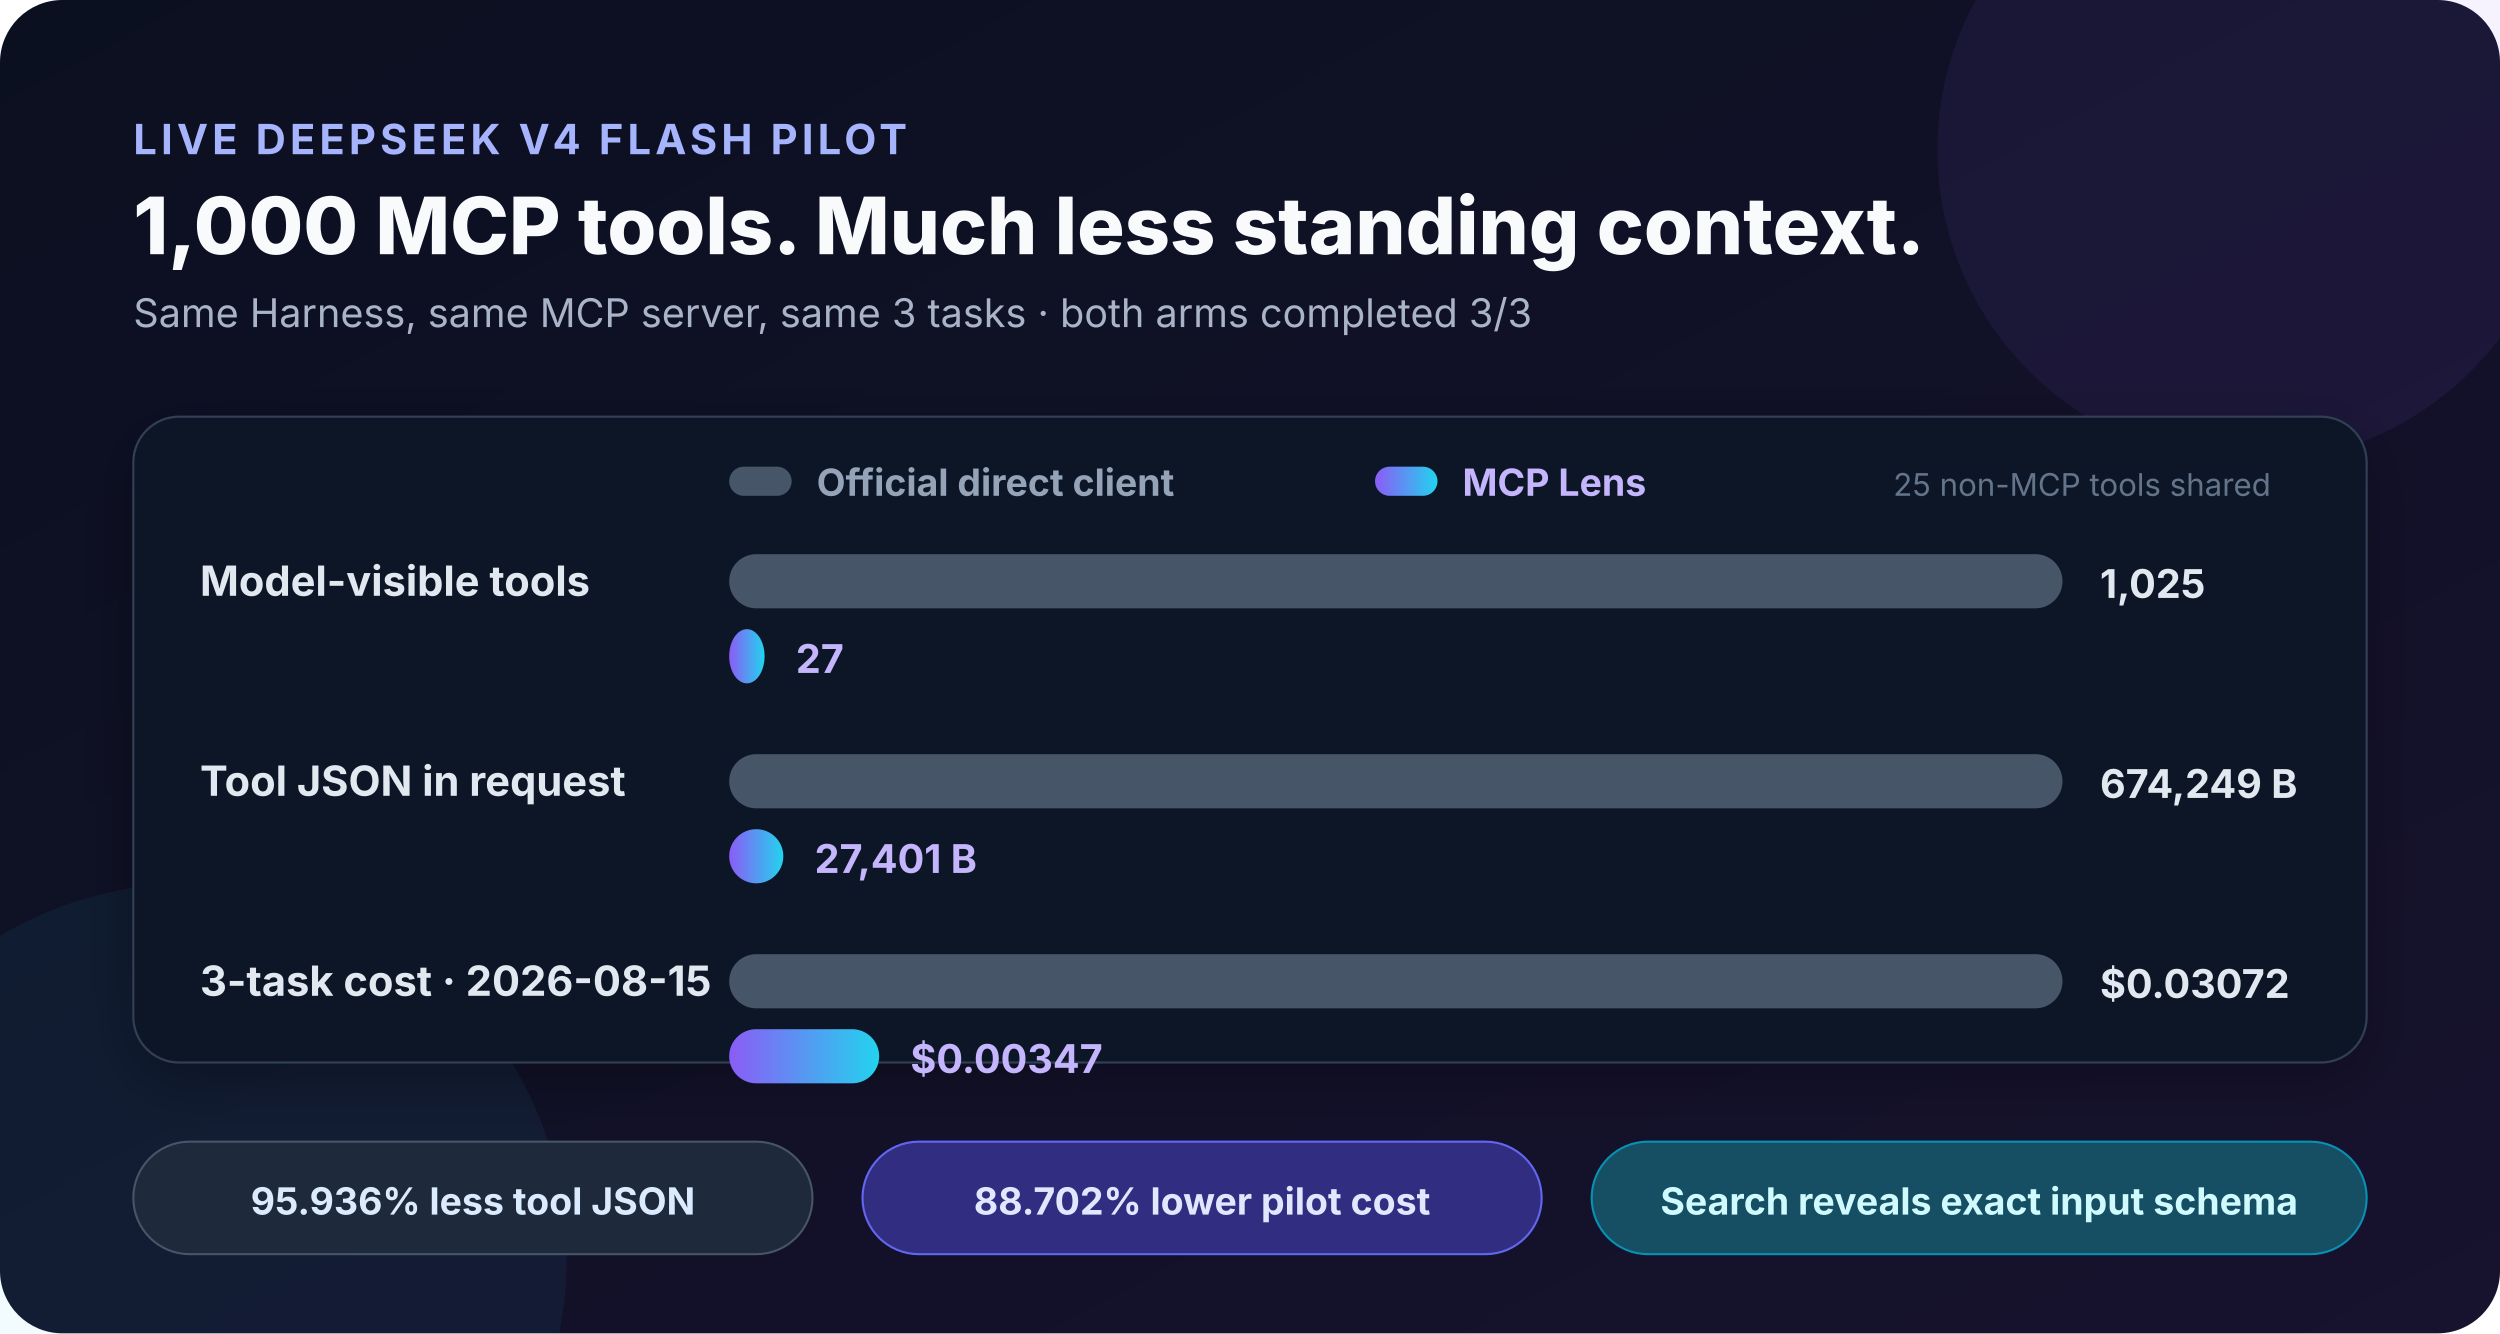
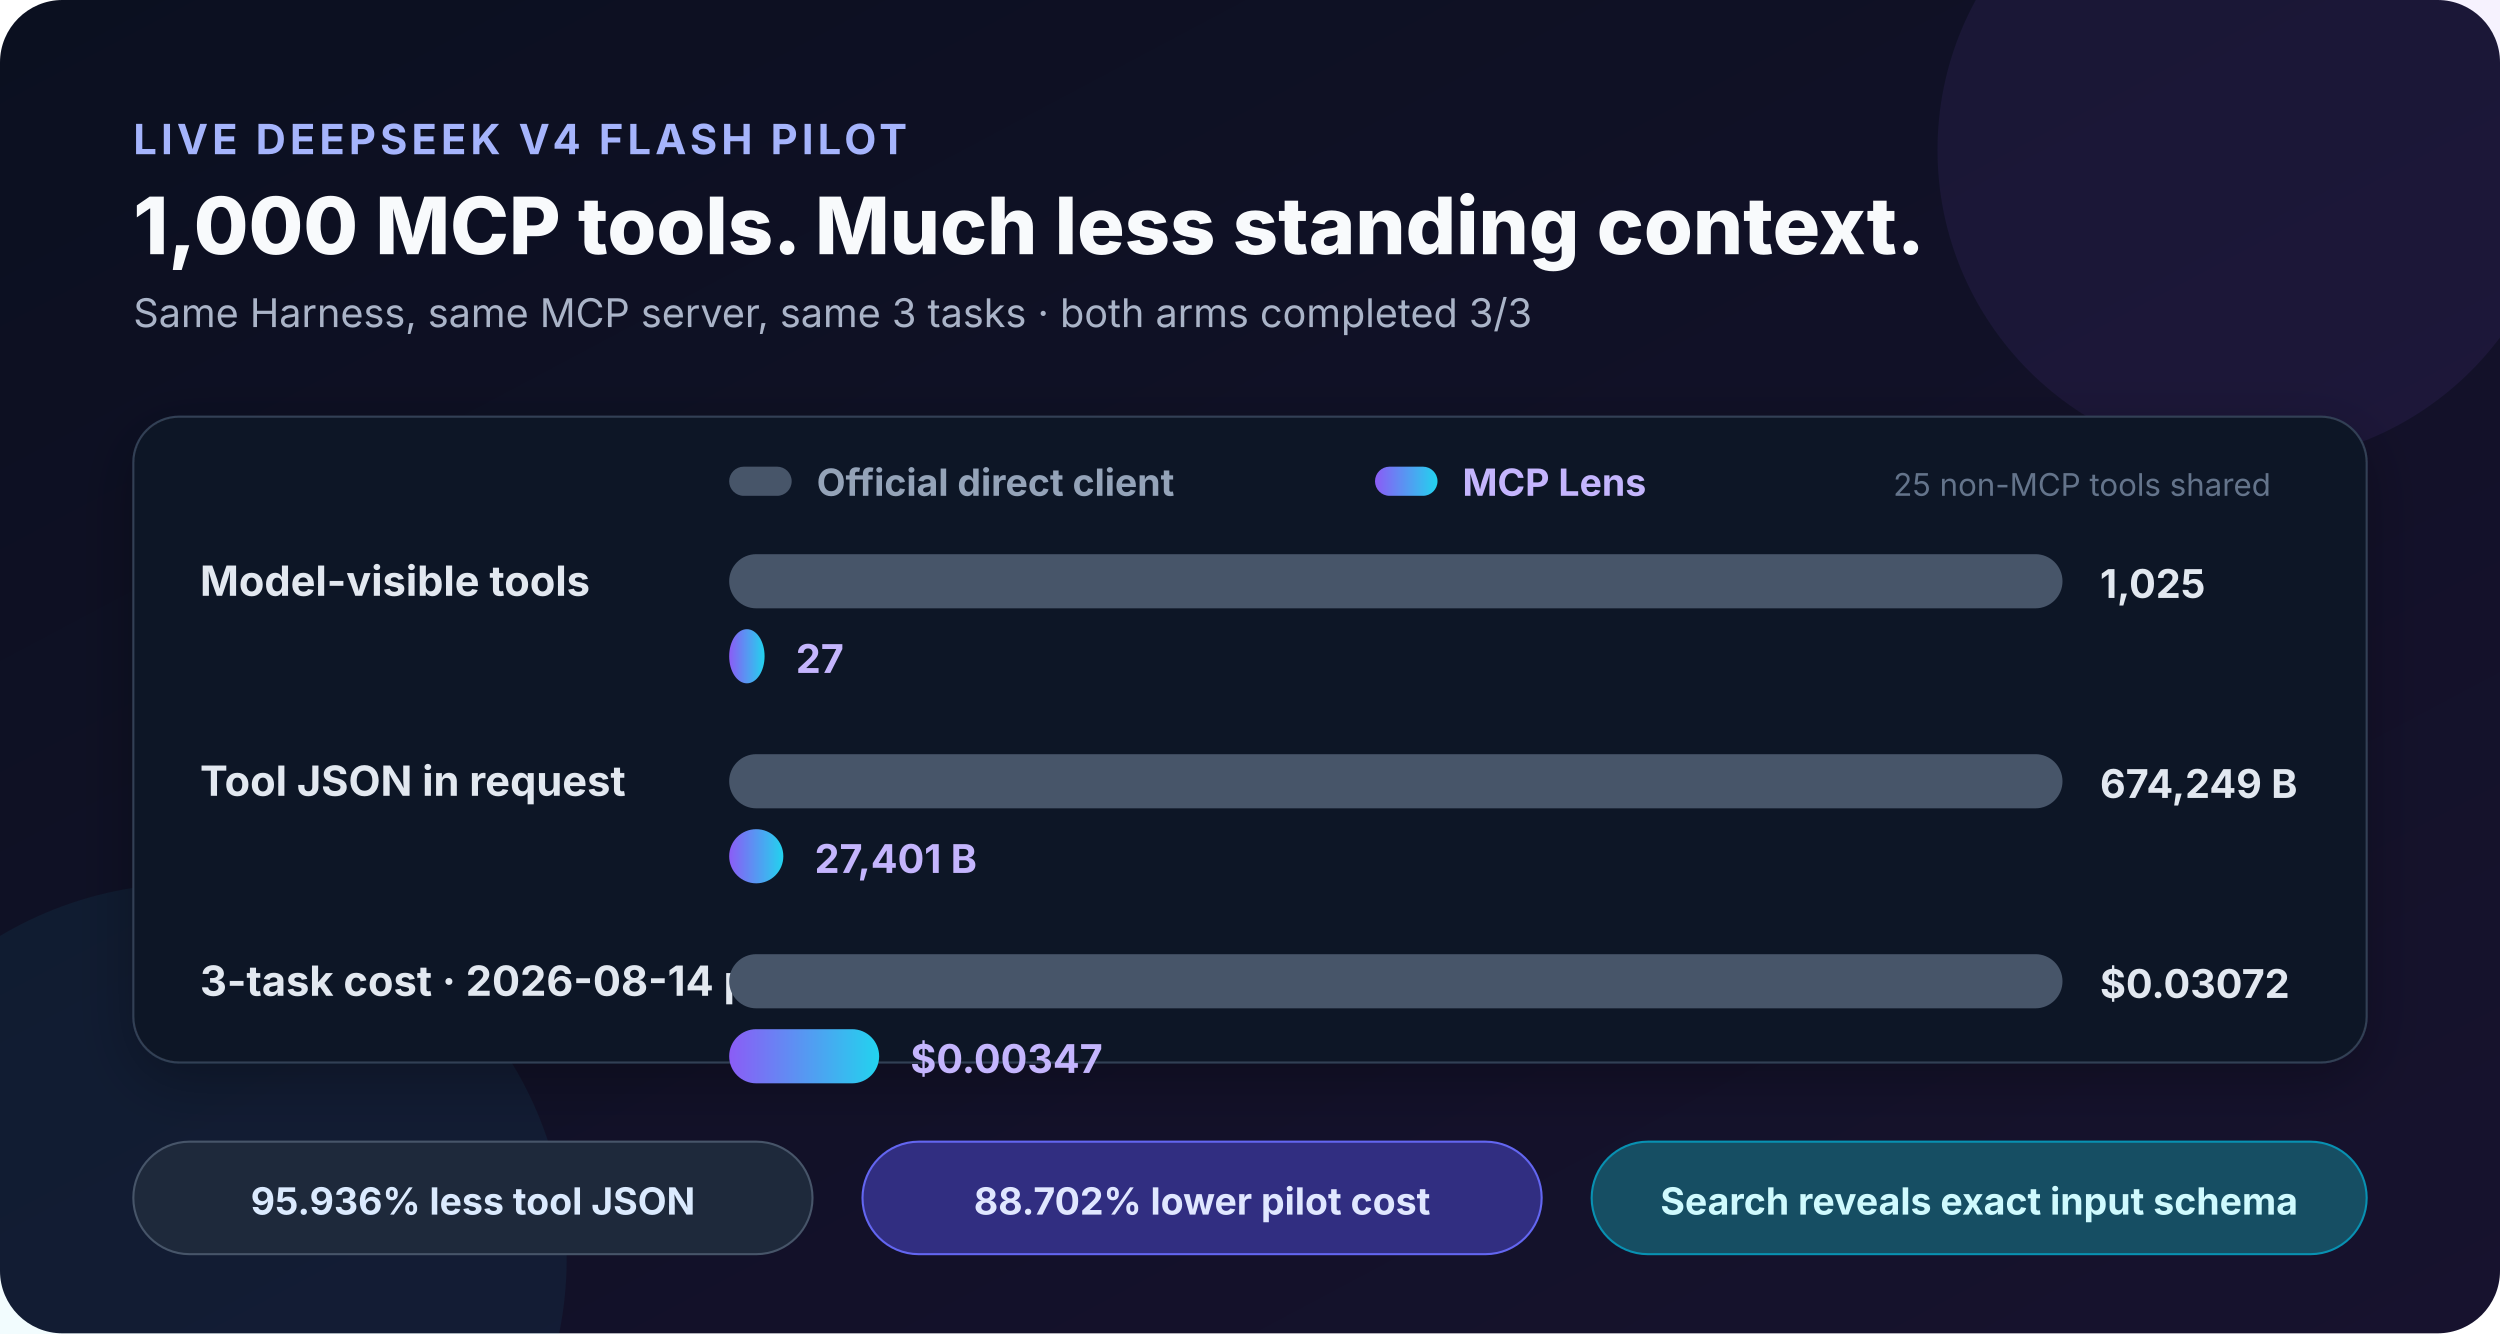
<svg xmlns="http://www.w3.org/2000/svg" width="1200" height="640" viewBox="0 0 1200 640" role="img" aria-labelledby="title desc">
  <defs>
    <linearGradient id="background" x1="0" y1="0" x2="1" y2="1">
      <stop offset="0" stop-color="#0b1020" />
      <stop offset="1" stop-color="#17122e" />
    </linearGradient>
    <linearGradient id="lens" x1="0" y1="0" x2="1" y2="0">
      <stop offset="0" stop-color="#8b5cf6" />
      <stop offset="1" stop-color="#22d3ee" />
    </linearGradient>
    <filter id="shadow" x="-10%" y="-20%" width="120%" height="140%">
      <feDropShadow dx="0" dy="8" stdDeviation="14" flood-color="#000" flood-opacity="0.28" />
    </filter>
  </defs>
  <rect width="1200" height="640" rx="30" fill="url(#background)" />
  <circle cx="1080" cy="72" r="150" fill="#8b5cf6" opacity="0.08" />
  <circle cx="92" cy="604" r="180" fill="#22d3ee" opacity="0.06" />
  <text x="64" y="74" fill="#a5b4fc" font-family="Inter, ui-sans-serif, system-ui, sans-serif" font-size="20" font-weight="700" letter-spacing="2">LIVE DEEPSEEK V4 FLASH PILOT</text>
  <text x="64" y="122" fill="#f8fafc" font-family="Inter, ui-sans-serif, system-ui, sans-serif" font-size="38" font-weight="800">1,000 MCP tools. Much less standing context.</text>
  <text x="64" y="157" fill="#aab4c8" font-family="Inter, ui-sans-serif, system-ui, sans-serif" font-size="19">Same Harness, same MCP server, same 3 tasks · both arms completed 3/3</text>
  <g filter="url(#shadow)">
    <rect x="64" y="200" width="1072" height="310" rx="22" fill="#111827" stroke="#334155" />
  </g>
  <rect x="350" y="224" width="30" height="14" rx="7" fill="#475569" />
  <text x="392" y="238" fill="#94a3b8" font-family="Inter, ui-sans-serif, system-ui, sans-serif" font-size="18" font-weight="700">Official direct client</text>
  <rect x="660" y="224" width="30" height="14" rx="7" fill="url(#lens)" />
  <text x="702" y="238" fill="#c4b5fd" font-family="Inter, ui-sans-serif, system-ui, sans-serif" font-size="18" font-weight="700">MCP Lens</text>
  <text x="1090" y="238" fill="#64748b" font-family="Inter, ui-sans-serif, system-ui, sans-serif" font-size="15" text-anchor="end">25 non-MCP tools shared</text>
  <text x="96" y="286" fill="#e2e8f0" font-family="Inter, ui-sans-serif, system-ui, sans-serif" font-size="20" font-weight="650">Model-visible tools</text>
  <rect x="350" y="266" width="640" height="26" rx="13" fill="#475569" />
  <rect x="350" y="302" width="17" height="26" rx="13" fill="url(#lens)" />
  <text x="1008" y="287" fill="#e2e8f0" font-family="Inter, ui-monospace, monospace" font-size="19" font-weight="700">1,025</text>
  <text x="382" y="323" fill="#c4b5fd" font-family="Inter, ui-monospace, monospace" font-size="19" font-weight="700">27</text>
  <text x="96" y="382" fill="#e2e8f0" font-family="Inter, ui-sans-serif, system-ui, sans-serif" font-size="20" font-weight="650">Tool JSON in request</text>
  <rect x="350" y="362" width="640" height="26" rx="13" fill="#475569" />
  <rect x="350" y="398" width="26" height="26" rx="13" fill="url(#lens)" />
  <text x="1008" y="383" fill="#e2e8f0" font-family="Inter, ui-monospace, monospace" font-size="19" font-weight="700">674,249 B</text>
  <text x="391" y="419" fill="#c4b5fd" font-family="Inter, ui-monospace, monospace" font-size="19" font-weight="700">27,401 B</text>
-   <text x="96" y="478" fill="#e2e8f0" font-family="Inter, ui-sans-serif, system-ui, sans-serif" font-size="20" font-weight="650">3-task cost · 2026-08-15</text>
+   <text x="96" y="478" fill="#e2e8f0" font-family="Inter, ui-sans-serif, system-ui, sans-serif" font-size="20" font-weight="650">3-task cost · 2026-08-14 price card</text>
  <rect x="350" y="458" width="640" height="26" rx="13" fill="#475569" />
  <rect x="350" y="494" width="72" height="26" rx="13" fill="url(#lens)" />
  <text x="1008" y="479" fill="#e2e8f0" font-family="Inter, ui-monospace, monospace" font-size="19" font-weight="700">$0.03072</text>
  <text x="437" y="515" fill="#c4b5fd" font-family="Inter, ui-monospace, monospace" font-size="19" font-weight="700">$0.00347</text>
  <g transform="translate(64 548)">
    <rect width="326" height="54" rx="27" fill="#1e293b" stroke="#475569" />
    <text x="163" y="35" text-anchor="middle" fill="#dbeafe" font-family="Inter, ui-sans-serif, system-ui, sans-serif" font-size="18" font-weight="700">95.936% less tool JSON</text>
  </g>
  <g transform="translate(414 548)">
    <rect width="326" height="54" rx="27" fill="#312e81" stroke="#6366f1" />
    <text x="163" y="35" text-anchor="middle" fill="#e0e7ff" font-family="Inter, ui-sans-serif, system-ui, sans-serif" font-size="18" font-weight="700">88.702% lower pilot cost</text>
  </g>
  <g transform="translate(764 548)">
    <rect width="372" height="54" rx="27" fill="#164e63" stroke="#0891b2" />
    <text x="186" y="35" text-anchor="middle" fill="#cffafe" font-family="Inter, ui-sans-serif, system-ui, sans-serif" font-size="18" font-weight="700">Search reveals exact input schema</text>
  </g>
</svg>
